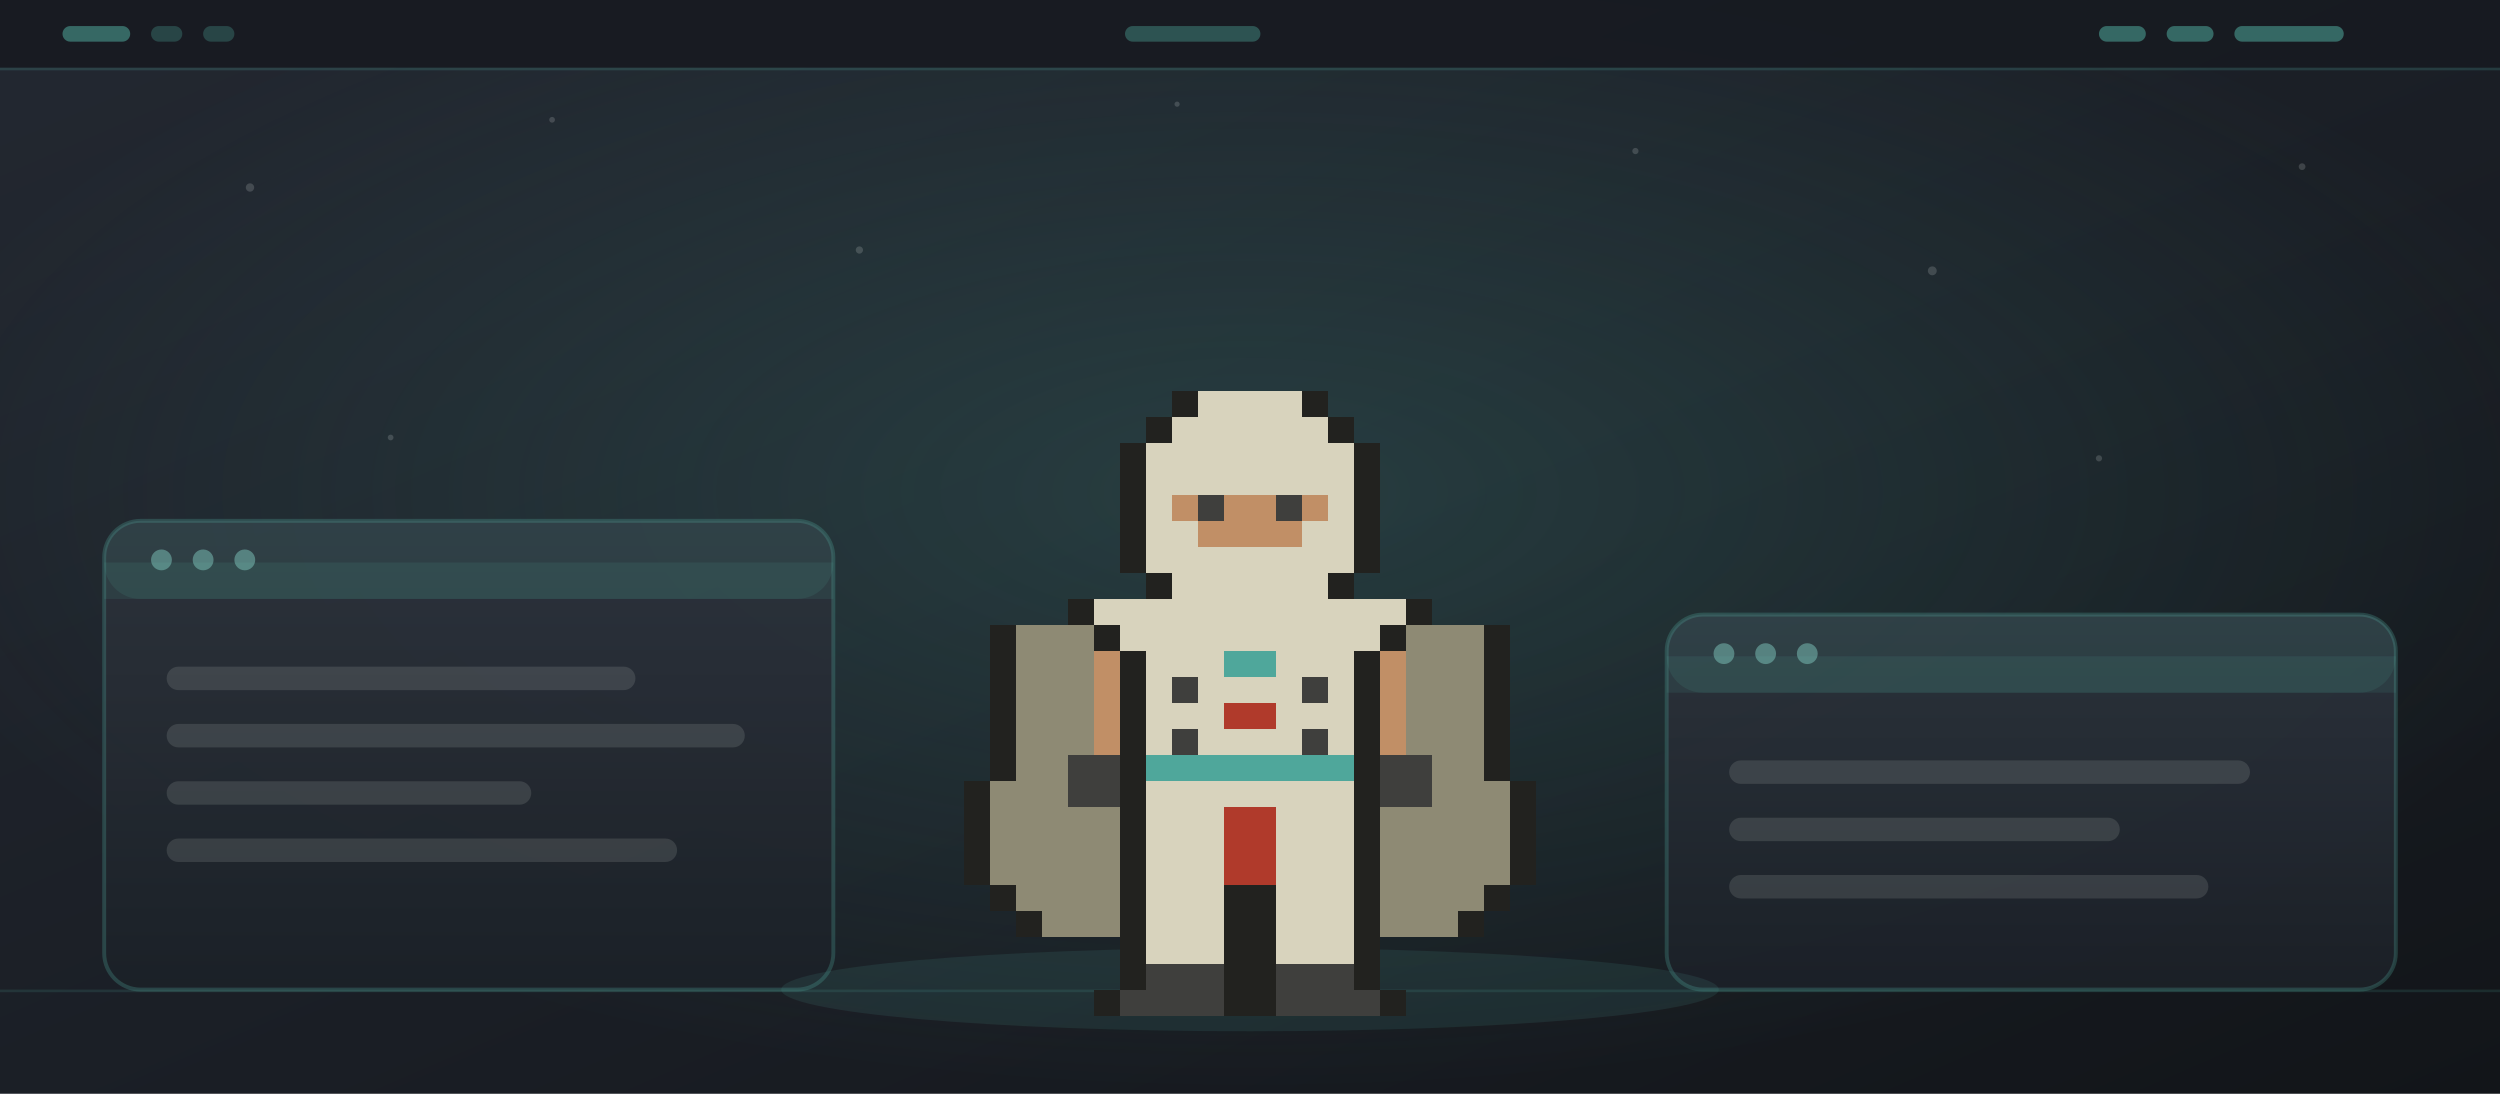
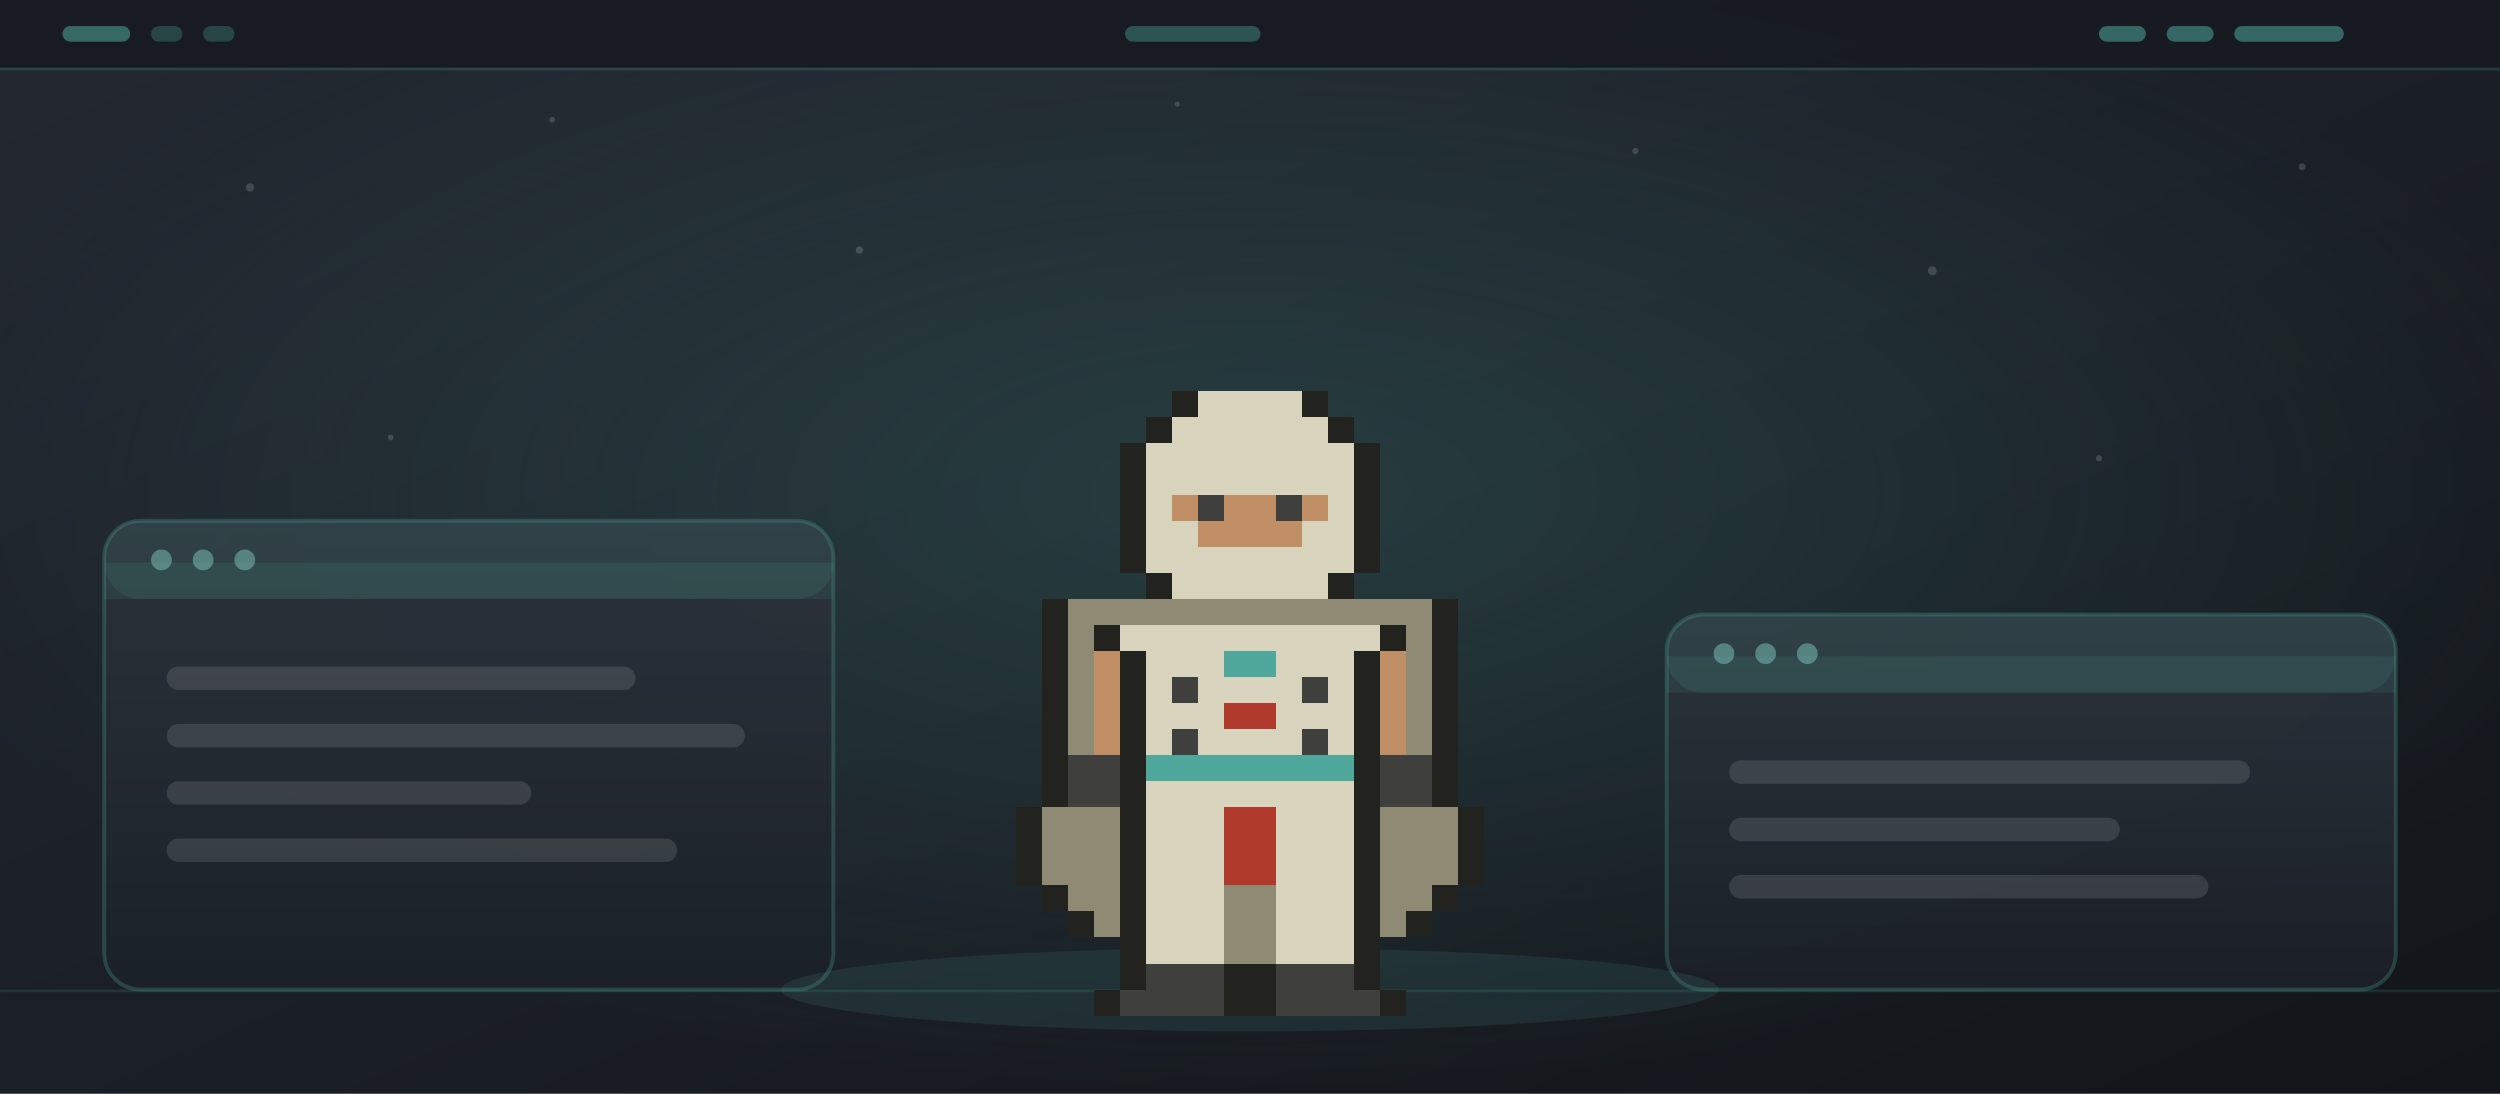
<svg xmlns="http://www.w3.org/2000/svg" viewBox="0 0 960 420" width="960" height="420" shape-rendering="auto" role="img" aria-label="A hooded character in the graceful outfit, standing between two desktop windows under a shell panel">
  <defs>
    <linearGradient id="ga-sky" x1="0" y1="0" x2="1" y2="1">
      <stop offset="0" stop-color="#232831" />
      <stop offset="55%" stop-color="#1a1e25" />
      <stop offset="1" stop-color="#121519" />
    </linearGradient>
    <linearGradient id="ga-win" x1="0" y1="0" x2="0" y2="1">
      <stop offset="0" stop-color="#2c333c" stop-opacity=".95" />
      <stop offset="1" stop-color="#1b2027" stop-opacity=".95" />
    </linearGradient>
    <radialGradient id="ga-glow" cx="50%" cy="45%" r="55%">
      <stop offset="0" stop-color="#4fa79b" stop-opacity=".22" />
      <stop offset="1" stop-color="#4fa79b" stop-opacity="0" />
    </radialGradient>
  </defs>
  <rect width="960" height="420" fill="url(#ga-sky)" />
  <rect width="960" height="420" fill="url(#ga-glow)" />
  <g fill="#dfe6e4" fill-opacity=".18">
    <circle cx="96" cy="72" r="1.6" />
    <circle cx="212" cy="46" r="1.1" />
    <circle cx="330" cy="96" r="1.4" />
    <circle cx="628" cy="58" r="1.2" />
    <circle cx="742" cy="104" r="1.7" />
    <circle cx="884" cy="64" r="1.3" />
    <circle cx="452" cy="40" r="1" />
    <circle cx="806" cy="176" r="1.2" />
    <circle cx="150" cy="168" r="1.1" />
  </g>
  <rect x="0" y="0" width="960" height="26" fill="#171b21" fill-opacity=".92" />
  <g fill="#4fa79b" fill-opacity=".55">
    <rect x="24" y="10" width="26" height="6" rx="3" />
    <rect x="58" y="10" width="12" height="6" rx="3" fill-opacity=".3" />
    <rect x="78" y="10" width="12" height="6" rx="3" fill-opacity=".3" />
    <rect x="432" y="10" width="52" height="6" rx="3" fill-opacity=".4" />
    <rect x="806" y="10" width="18" height="6" rx="3" />
    <rect x="832" y="10" width="18" height="6" rx="3" />
    <rect x="858" y="10" width="42" height="6" rx="3" />
  </g>
  <rect x="0" y="26" width="960" height="1" fill="#4fa79b" fill-opacity=".22" />
  <g>
    <rect x="40" y="200" width="280" height="180" rx="14" fill="url(#ga-win)" stroke="#4fa79b" stroke-opacity=".28" stroke-width="1.5" />
    <rect x="40" y="200" width="280" height="30" rx="14" fill="#4fa79b" fill-opacity=".12" />
    <rect x="40" y="216" width="280" height="14" fill="#4fa79b" fill-opacity=".12" />
    <g fill="#7fc7bd" fill-opacity=".5">
      <circle cx="62" cy="215" r="4" />
      <circle cx="78" cy="215" r="4" />
      <circle cx="94" cy="215" r="4" />
    </g>
    <g fill="#dfe6e4" fill-opacity=".13">
      <rect x="64" y="256" width="180" height="9" rx="4.5" />
      <rect x="64" y="278" width="222" height="9" rx="4.5" />
      <rect x="64" y="300" width="140" height="9" rx="4.5" />
      <rect x="64" y="322" width="196" height="9" rx="4.5" />
    </g>
  </g>
  <g>
    <rect x="640" y="236" width="280" height="144" rx="14" fill="url(#ga-win)" stroke="#4fa79b" stroke-opacity=".28" stroke-width="1.5" />
    <rect x="640" y="236" width="280" height="30" rx="14" fill="#4fa79b" fill-opacity=".12" />
    <rect x="640" y="252" width="280" height="14" fill="#4fa79b" fill-opacity=".12" />
    <g fill="#7fc7bd" fill-opacity=".5">
      <circle cx="662" cy="251" r="4" />
      <circle cx="678" cy="251" r="4" />
      <circle cx="694" cy="251" r="4" />
    </g>
    <g fill="#dfe6e4" fill-opacity=".13">
      <rect x="664" y="292" width="200" height="9" rx="4.5" />
      <rect x="664" y="314" width="150" height="9" rx="4.5" />
      <rect x="664" y="336" width="184" height="9" rx="4.5" />
    </g>
  </g>
  <ellipse cx="480" cy="380" rx="180" ry="16" fill="#4fa79b" fill-opacity=".13" />
  <rect x="0" y="380" width="960" height="1" fill="#4fa79b" fill-opacity=".16" />
  <g transform="translate(320 100) scale(10)" shape-rendering="crispEdges">
    <rect x="13" y="5" width="1" height="1" fill="#22221f" />
    <rect x="14" y="5" width="4" height="1" fill="#d8d3bd" />
    <rect x="18" y="5" width="1" height="1" fill="#22221f" />
    <rect x="12" y="6" width="1" height="1" fill="#22221f" />
    <rect x="13" y="6" width="6" height="1" fill="#d8d3bd" />
    <rect x="19" y="6" width="1" height="1" fill="#22221f" />
    <rect x="11" y="7" width="1" height="1" fill="#22221f" />
    <rect x="12" y="7" width="8" height="1" fill="#d8d3bd" />
    <rect x="20" y="7" width="1" height="1" fill="#22221f" />
    <rect x="11" y="8" width="1" height="1" fill="#22221f" />
    <rect x="12" y="8" width="8" height="1" fill="#d8d3bd" />
    <rect x="20" y="8" width="1" height="1" fill="#22221f" />
    <rect x="11" y="9" width="1" height="1" fill="#22221f" />
    <rect x="12" y="9" width="1" height="1" fill="#d8d3bd" />
    <rect x="13" y="9" width="1" height="1" fill="#c18f66" />
    <rect x="14" y="9" width="1" height="1" fill="#3f3f3d" />
    <rect x="15" y="9" width="2" height="1" fill="#c18f66" />
    <rect x="17" y="9" width="1" height="1" fill="#3f3f3d" />
    <rect x="18" y="9" width="1" height="1" fill="#c18f66" />
    <rect x="19" y="9" width="1" height="1" fill="#d8d3bd" />
    <rect x="20" y="9" width="1" height="1" fill="#22221f" />
    <rect x="11" y="10" width="1" height="1" fill="#22221f" />
    <rect x="12" y="10" width="2" height="1" fill="#d8d3bd" />
    <rect x="14" y="10" width="4" height="1" fill="#c18f66" />
    <rect x="18" y="10" width="2" height="1" fill="#d8d3bd" />
    <rect x="20" y="10" width="1" height="1" fill="#22221f" />
    <rect x="11" y="11" width="1" height="1" fill="#22221f" />
    <rect x="12" y="11" width="8" height="1" fill="#d8d3bd" />
    <rect x="20" y="11" width="1" height="1" fill="#22221f" />
    <rect x="12" y="12" width="1" height="1" fill="#22221f" />
    <rect x="13" y="12" width="6" height="1" fill="#d8d3bd" />
    <rect x="19" y="12" width="1" height="1" fill="#22221f" />
-     <rect x="9" y="13" width="1" height="1" fill="#22221f" />
-     <rect x="10" y="13" width="12" height="1" fill="#d8d3bd" />
-     <rect x="22" y="13" width="1" height="1" fill="#22221f" />
-     <rect x="6" y="14" width="1" height="1" fill="#22221f" />
-     <rect x="7" y="14" width="3" height="1" fill="#8e8a74" />
+     <rect x="8" y="13" width="1" height="1" fill="#22221f" />
+     <rect x="9" y="13" width="14" height="1" fill="#8e8a74" />
+     <rect x="23" y="13" width="1" height="1" fill="#22221f" />
+     <rect x="8" y="14" width="1" height="1" fill="#22221f" />
+     <rect x="9" y="14" width="1" height="1" fill="#8e8a74" />
    <rect x="10" y="14" width="1" height="1" fill="#22221f" />
    <rect x="11" y="14" width="10" height="1" fill="#d8d3bd" />
    <rect x="21" y="14" width="1" height="1" fill="#22221f" />
-     <rect x="22" y="14" width="3" height="1" fill="#8e8a74" />
-     <rect x="25" y="14" width="1" height="1" fill="#22221f" />
-     <rect x="6" y="15" width="1" height="1" fill="#22221f" />
-     <rect x="7" y="15" width="3" height="1" fill="#8e8a74" />
+     <rect x="22" y="14" width="1" height="1" fill="#8e8a74" />
+     <rect x="23" y="14" width="1" height="1" fill="#22221f" />
+     <rect x="8" y="15" width="1" height="1" fill="#22221f" />
+     <rect x="9" y="15" width="1" height="1" fill="#8e8a74" />
    <rect x="10" y="15" width="1" height="1" fill="#c18f66" />
    <rect x="11" y="15" width="1" height="1" fill="#22221f" />
    <rect x="12" y="15" width="3" height="1" fill="#d8d3bd" />
    <rect x="15" y="15" width="2" height="1" fill="#4fa79b" />
    <rect x="17" y="15" width="3" height="1" fill="#d8d3bd" />
    <rect x="20" y="15" width="1" height="1" fill="#22221f" />
    <rect x="21" y="15" width="1" height="1" fill="#c18f66" />
-     <rect x="22" y="15" width="3" height="1" fill="#8e8a74" />
-     <rect x="25" y="15" width="1" height="1" fill="#22221f" />
-     <rect x="6" y="16" width="1" height="1" fill="#22221f" />
-     <rect x="7" y="16" width="3" height="1" fill="#8e8a74" />
+     <rect x="22" y="15" width="1" height="1" fill="#8e8a74" />
+     <rect x="23" y="15" width="1" height="1" fill="#22221f" />
+     <rect x="8" y="16" width="1" height="1" fill="#22221f" />
+     <rect x="9" y="16" width="1" height="1" fill="#8e8a74" />
    <rect x="10" y="16" width="1" height="1" fill="#c18f66" />
    <rect x="11" y="16" width="1" height="1" fill="#22221f" />
    <rect x="12" y="16" width="1" height="1" fill="#d8d3bd" />
    <rect x="13" y="16" width="1" height="1" fill="#3f3f3d" />
    <rect x="14" y="16" width="4" height="1" fill="#d8d3bd" />
    <rect x="18" y="16" width="1" height="1" fill="#3f3f3d" />
    <rect x="19" y="16" width="1" height="1" fill="#d8d3bd" />
    <rect x="20" y="16" width="1" height="1" fill="#22221f" />
    <rect x="21" y="16" width="1" height="1" fill="#c18f66" />
-     <rect x="22" y="16" width="3" height="1" fill="#8e8a74" />
-     <rect x="25" y="16" width="1" height="1" fill="#22221f" />
-     <rect x="6" y="17" width="1" height="1" fill="#22221f" />
-     <rect x="7" y="17" width="3" height="1" fill="#8e8a74" />
+     <rect x="22" y="16" width="1" height="1" fill="#8e8a74" />
+     <rect x="23" y="16" width="1" height="1" fill="#22221f" />
+     <rect x="8" y="17" width="1" height="1" fill="#22221f" />
+     <rect x="9" y="17" width="1" height="1" fill="#8e8a74" />
    <rect x="10" y="17" width="1" height="1" fill="#c18f66" />
    <rect x="11" y="17" width="1" height="1" fill="#22221f" />
    <rect x="12" y="17" width="3" height="1" fill="#d8d3bd" />
    <rect x="15" y="17" width="2" height="1" fill="#b03a2b" />
    <rect x="17" y="17" width="3" height="1" fill="#d8d3bd" />
    <rect x="20" y="17" width="1" height="1" fill="#22221f" />
    <rect x="21" y="17" width="1" height="1" fill="#c18f66" />
-     <rect x="22" y="17" width="3" height="1" fill="#8e8a74" />
-     <rect x="25" y="17" width="1" height="1" fill="#22221f" />
-     <rect x="6" y="18" width="1" height="1" fill="#22221f" />
-     <rect x="7" y="18" width="3" height="1" fill="#8e8a74" />
+     <rect x="22" y="17" width="1" height="1" fill="#8e8a74" />
+     <rect x="23" y="17" width="1" height="1" fill="#22221f" />
+     <rect x="8" y="18" width="1" height="1" fill="#22221f" />
+     <rect x="9" y="18" width="1" height="1" fill="#8e8a74" />
    <rect x="10" y="18" width="1" height="1" fill="#c18f66" />
    <rect x="11" y="18" width="1" height="1" fill="#22221f" />
    <rect x="12" y="18" width="1" height="1" fill="#d8d3bd" />
    <rect x="13" y="18" width="1" height="1" fill="#3f3f3d" />
    <rect x="14" y="18" width="4" height="1" fill="#d8d3bd" />
    <rect x="18" y="18" width="1" height="1" fill="#3f3f3d" />
    <rect x="19" y="18" width="1" height="1" fill="#d8d3bd" />
    <rect x="20" y="18" width="1" height="1" fill="#22221f" />
    <rect x="21" y="18" width="1" height="1" fill="#c18f66" />
-     <rect x="22" y="18" width="3" height="1" fill="#8e8a74" />
-     <rect x="25" y="18" width="1" height="1" fill="#22221f" />
-     <rect x="6" y="19" width="1" height="1" fill="#22221f" />
-     <rect x="7" y="19" width="2" height="1" fill="#8e8a74" />
+     <rect x="22" y="18" width="1" height="1" fill="#8e8a74" />
+     <rect x="23" y="18" width="1" height="1" fill="#22221f" />
+     <rect x="8" y="19" width="1" height="1" fill="#22221f" />
    <rect x="9" y="19" width="2" height="1" fill="#3f3f3d" />
    <rect x="11" y="19" width="1" height="1" fill="#22221f" />
    <rect x="12" y="19" width="8" height="1" fill="#4fa79b" />
    <rect x="20" y="19" width="1" height="1" fill="#22221f" />
    <rect x="21" y="19" width="2" height="1" fill="#3f3f3d" />
-     <rect x="23" y="19" width="2" height="1" fill="#8e8a74" />
-     <rect x="25" y="19" width="1" height="1" fill="#22221f" />
-     <rect x="5" y="20" width="1" height="1" fill="#22221f" />
-     <rect x="6" y="20" width="3" height="1" fill="#8e8a74" />
+     <rect x="23" y="19" width="1" height="1" fill="#22221f" />
+     <rect x="8" y="20" width="1" height="1" fill="#22221f" />
    <rect x="9" y="20" width="2" height="1" fill="#3f3f3d" />
    <rect x="11" y="20" width="1" height="1" fill="#22221f" />
    <rect x="12" y="20" width="8" height="1" fill="#d8d3bd" />
    <rect x="20" y="20" width="1" height="1" fill="#22221f" />
    <rect x="21" y="20" width="2" height="1" fill="#3f3f3d" />
-     <rect x="23" y="20" width="3" height="1" fill="#8e8a74" />
-     <rect x="26" y="20" width="1" height="1" fill="#22221f" />
-     <rect x="5" y="21" width="1" height="1" fill="#22221f" />
-     <rect x="6" y="21" width="5" height="1" fill="#8e8a74" />
+     <rect x="23" y="20" width="1" height="1" fill="#22221f" />
+     <rect x="7" y="21" width="1" height="1" fill="#22221f" />
+     <rect x="8" y="21" width="3" height="1" fill="#8e8a74" />
    <rect x="11" y="21" width="1" height="1" fill="#22221f" />
    <rect x="12" y="21" width="3" height="1" fill="#d8d3bd" />
    <rect x="15" y="21" width="2" height="1" fill="#b03a2b" />
    <rect x="17" y="21" width="3" height="1" fill="#d8d3bd" />
    <rect x="20" y="21" width="1" height="1" fill="#22221f" />
-     <rect x="21" y="21" width="5" height="1" fill="#8e8a74" />
-     <rect x="26" y="21" width="1" height="1" fill="#22221f" />
-     <rect x="5" y="22" width="1" height="1" fill="#22221f" />
-     <rect x="6" y="22" width="5" height="1" fill="#8e8a74" />
+     <rect x="21" y="21" width="3" height="1" fill="#8e8a74" />
+     <rect x="24" y="21" width="1" height="1" fill="#22221f" />
+     <rect x="7" y="22" width="1" height="1" fill="#22221f" />
+     <rect x="8" y="22" width="3" height="1" fill="#8e8a74" />
    <rect x="11" y="22" width="1" height="1" fill="#22221f" />
    <rect x="12" y="22" width="3" height="1" fill="#d8d3bd" />
    <rect x="15" y="22" width="2" height="1" fill="#b03a2b" />
    <rect x="17" y="22" width="3" height="1" fill="#d8d3bd" />
    <rect x="20" y="22" width="1" height="1" fill="#22221f" />
-     <rect x="21" y="22" width="5" height="1" fill="#8e8a74" />
-     <rect x="26" y="22" width="1" height="1" fill="#22221f" />
-     <rect x="5" y="23" width="1" height="1" fill="#22221f" />
-     <rect x="6" y="23" width="5" height="1" fill="#8e8a74" />
+     <rect x="21" y="22" width="3" height="1" fill="#8e8a74" />
+     <rect x="24" y="22" width="1" height="1" fill="#22221f" />
+     <rect x="7" y="23" width="1" height="1" fill="#22221f" />
+     <rect x="8" y="23" width="3" height="1" fill="#8e8a74" />
    <rect x="11" y="23" width="1" height="1" fill="#22221f" />
    <rect x="12" y="23" width="3" height="1" fill="#d8d3bd" />
    <rect x="15" y="23" width="2" height="1" fill="#b03a2b" />
    <rect x="17" y="23" width="3" height="1" fill="#d8d3bd" />
    <rect x="20" y="23" width="1" height="1" fill="#22221f" />
-     <rect x="21" y="23" width="5" height="1" fill="#8e8a74" />
-     <rect x="26" y="23" width="1" height="1" fill="#22221f" />
-     <rect x="6" y="24" width="1" height="1" fill="#22221f" />
-     <rect x="7" y="24" width="4" height="1" fill="#8e8a74" />
+     <rect x="21" y="23" width="3" height="1" fill="#8e8a74" />
+     <rect x="24" y="23" width="1" height="1" fill="#22221f" />
+     <rect x="8" y="24" width="1" height="1" fill="#22221f" />
+     <rect x="9" y="24" width="2" height="1" fill="#8e8a74" />
    <rect x="11" y="24" width="1" height="1" fill="#22221f" />
    <rect x="12" y="24" width="3" height="1" fill="#d8d3bd" />
-     <rect x="15" y="24" width="2" height="1" fill="#22221f" />
+     <rect x="15" y="24" width="2" height="1" fill="#8e8a74" />
    <rect x="17" y="24" width="3" height="1" fill="#d8d3bd" />
    <rect x="20" y="24" width="1" height="1" fill="#22221f" />
-     <rect x="21" y="24" width="4" height="1" fill="#8e8a74" />
-     <rect x="25" y="24" width="1" height="1" fill="#22221f" />
-     <rect x="7" y="25" width="1" height="1" fill="#22221f" />
-     <rect x="8" y="25" width="3" height="1" fill="#8e8a74" />
+     <rect x="21" y="24" width="2" height="1" fill="#8e8a74" />
+     <rect x="23" y="24" width="1" height="1" fill="#22221f" />
+     <rect x="9" y="25" width="1" height="1" fill="#22221f" />
+     <rect x="10" y="25" width="1" height="1" fill="#8e8a74" />
    <rect x="11" y="25" width="1" height="1" fill="#22221f" />
    <rect x="12" y="25" width="3" height="1" fill="#d8d3bd" />
-     <rect x="15" y="25" width="2" height="1" fill="#22221f" />
+     <rect x="15" y="25" width="2" height="1" fill="#8e8a74" />
    <rect x="17" y="25" width="3" height="1" fill="#d8d3bd" />
    <rect x="20" y="25" width="1" height="1" fill="#22221f" />
-     <rect x="21" y="25" width="3" height="1" fill="#8e8a74" />
-     <rect x="24" y="25" width="1" height="1" fill="#22221f" />
+     <rect x="21" y="25" width="1" height="1" fill="#8e8a74" />
+     <rect x="22" y="25" width="1" height="1" fill="#22221f" />
    <rect x="11" y="26" width="1" height="1" fill="#22221f" />
    <rect x="12" y="26" width="3" height="1" fill="#d8d3bd" />
-     <rect x="15" y="26" width="2" height="1" fill="#22221f" />
+     <rect x="15" y="26" width="2" height="1" fill="#8e8a74" />
    <rect x="17" y="26" width="3" height="1" fill="#d8d3bd" />
    <rect x="20" y="26" width="1" height="1" fill="#22221f" />
    <rect x="11" y="27" width="1" height="1" fill="#22221f" />
    <rect x="12" y="27" width="3" height="1" fill="#3f3f3d" />
    <rect x="15" y="27" width="2" height="1" fill="#22221f" />
    <rect x="17" y="27" width="3" height="1" fill="#3f3f3d" />
    <rect x="20" y="27" width="1" height="1" fill="#22221f" />
    <rect x="10" y="28" width="1" height="1" fill="#22221f" />
    <rect x="11" y="28" width="4" height="1" fill="#3f3f3d" />
    <rect x="15" y="28" width="2" height="1" fill="#22221f" />
    <rect x="17" y="28" width="4" height="1" fill="#3f3f3d" />
    <rect x="21" y="28" width="1" height="1" fill="#22221f" />
  </g>
</svg>
